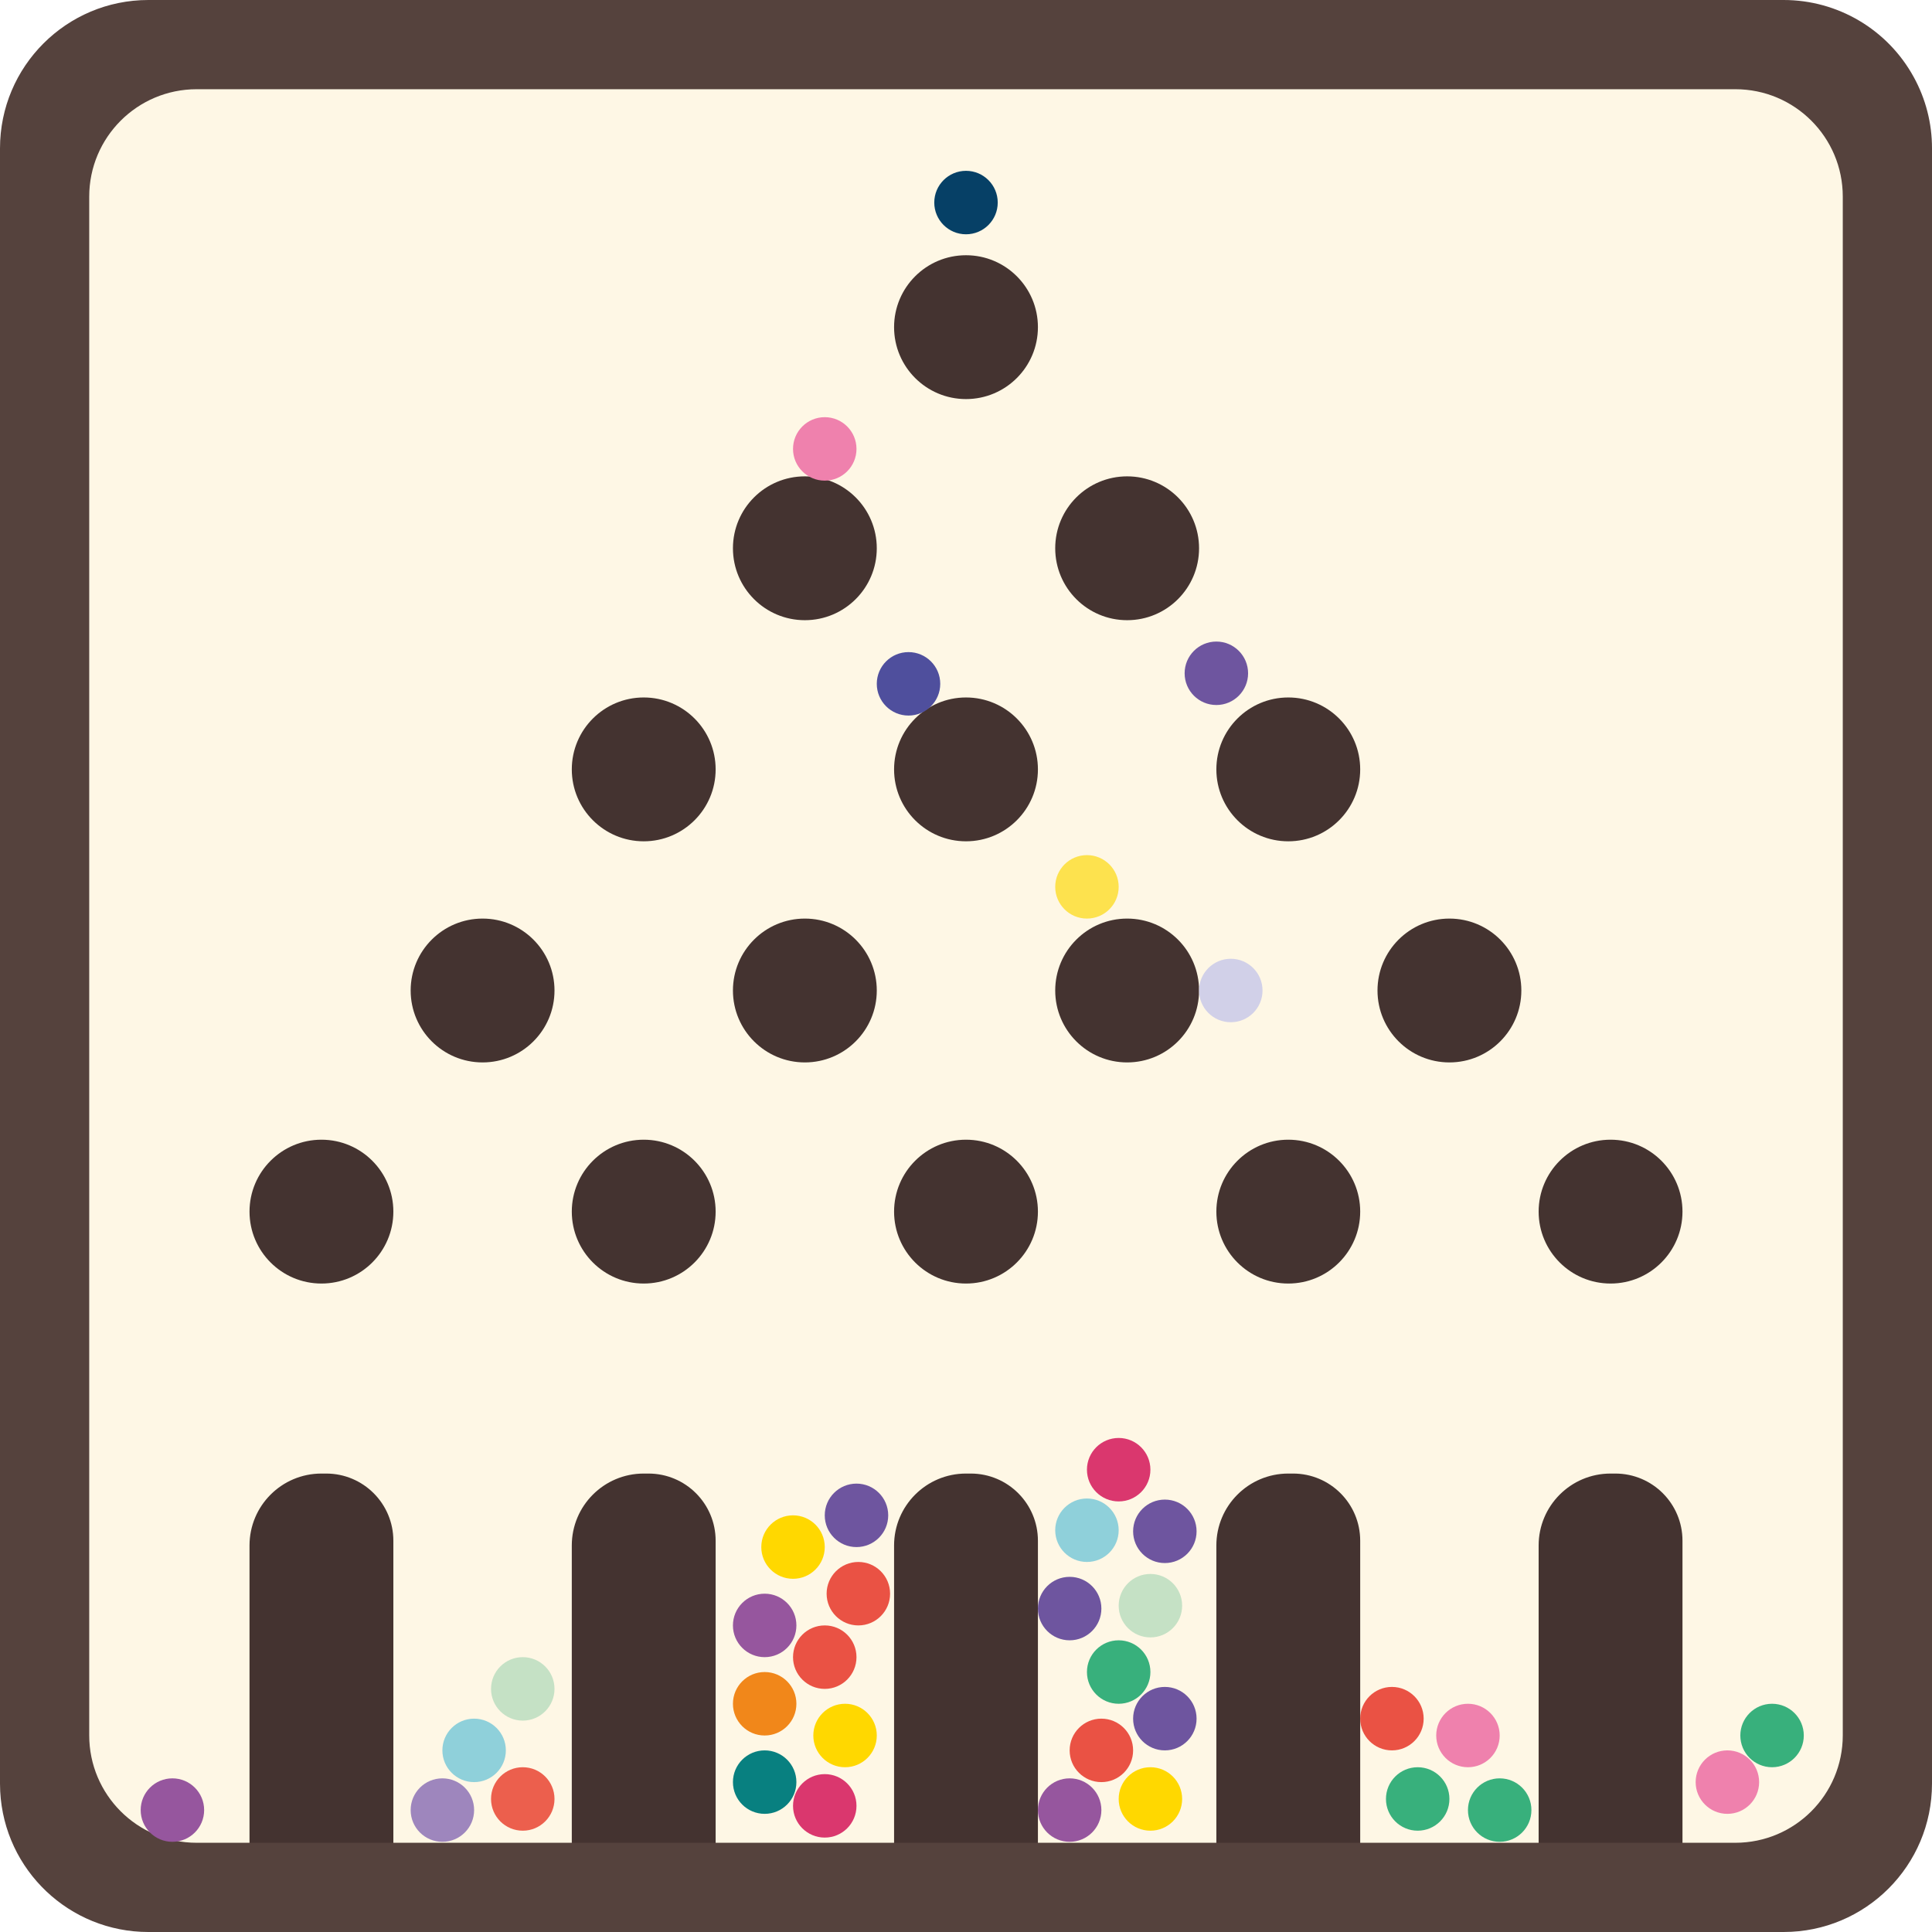
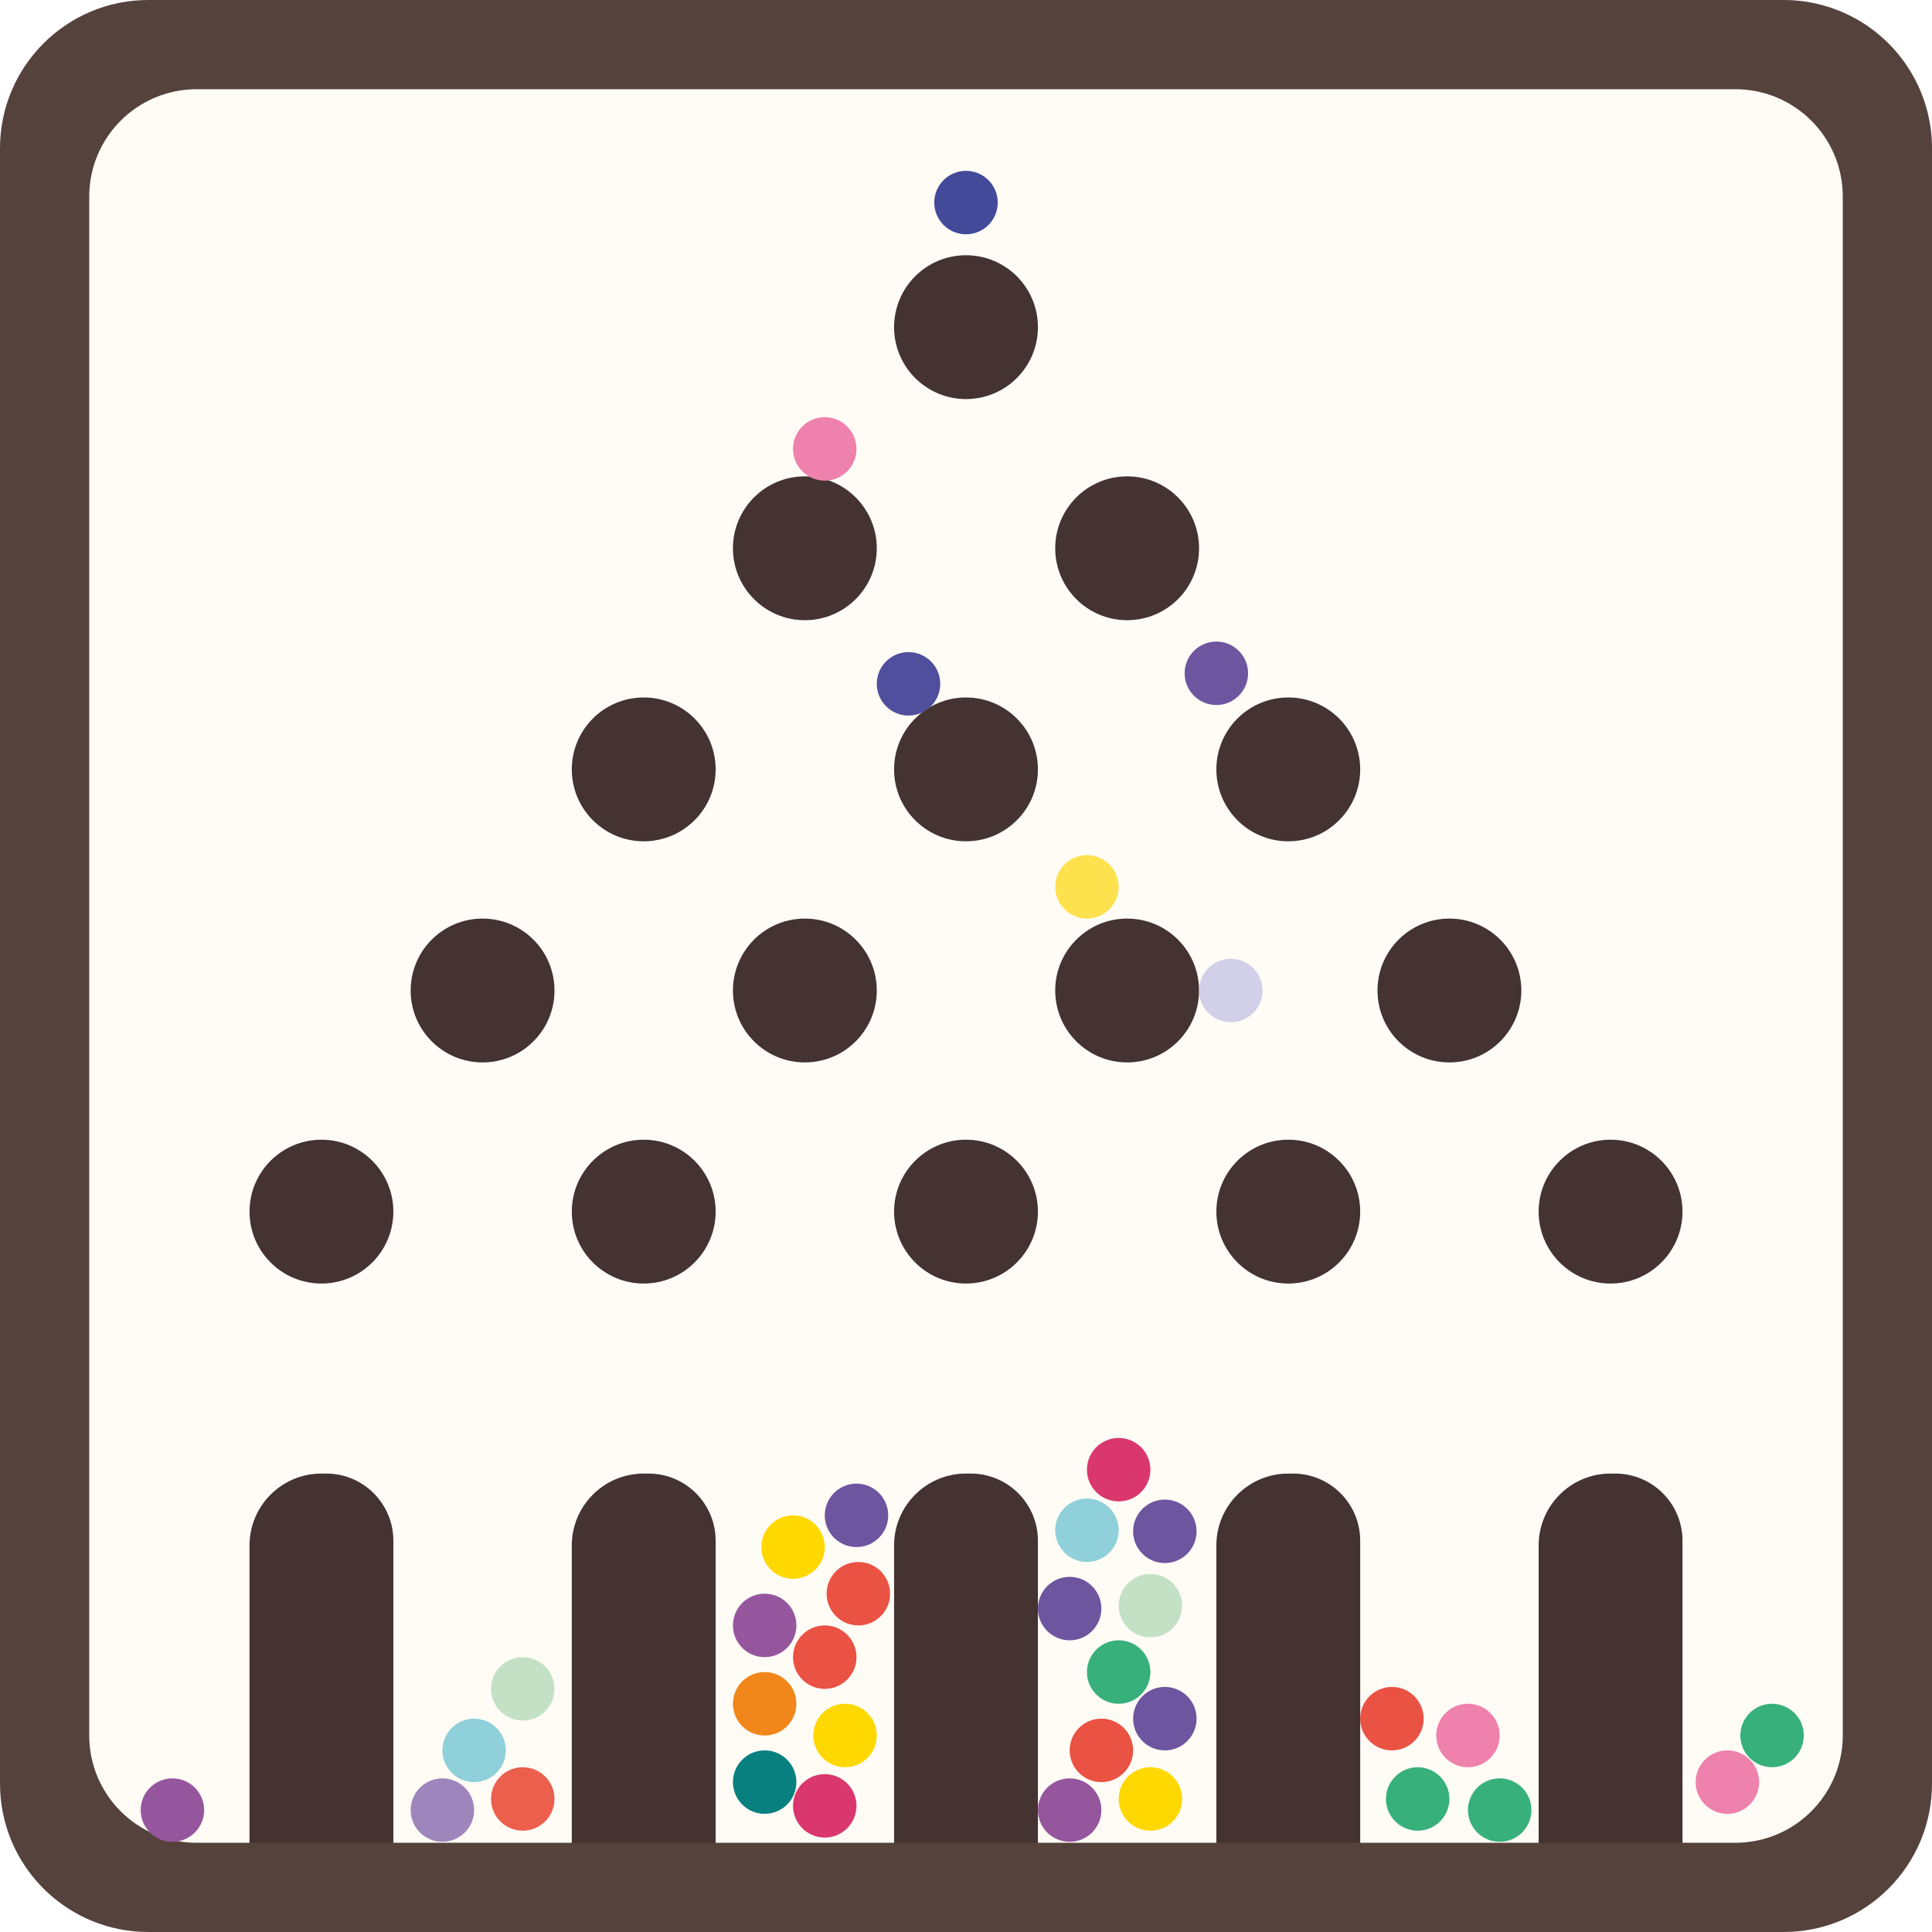
<svg xmlns="http://www.w3.org/2000/svg" viewBox="0 0 500 500">
  <defs>
-     <style>.cls-1{fill:#fef7e5;}.cls-2{fill:#443330;}.cls-3{fill:#55423d;}.cls-4{fill:#ef81ad;}.cls-5{fill:#088080;}.cls-6{fill:#ec5f4d;}.cls-7{fill:#ea5244;}.cls-8{fill:#da376e;}.cls-9{fill:#4f4f9d;}.cls-10{fill:#38b07c;}.cls-11{fill:#6e559f;}.cls-12{fill:#064066;}.cls-13{fill:#fde24e;}.cls-14{fill:#d1d0e8;}.cls-15{fill:#f1871a;}.cls-16{fill:#96569e;}.cls-17{fill:#c5e1c5;}.cls-18{fill:#8fd0da;}.cls-19{fill:#ffd800;}.cls-20{fill:#9e86bd;}</style>
+     <style>.cls-1{fill:#fffcf6;}.cls-2{fill:#443330;}.cls-3{fill:#55423d;}.cls-4{fill:#ef81ad;}.cls-5{fill:#088080;}.cls-6{fill:#ec5f4d;}.cls-7{fill:#ea5244;}.cls-8{fill:#da376e;}.cls-9{fill:#4f4f9d;}.cls-10{fill:#38b07c;}.cls-11{fill:#6e559f;}.cls-12{fill:#434a9a;}.cls-13{fill:#fde24e;}.cls-14{fill:#d1d0e8;}.cls-15{fill:#f1871a;}.cls-16{fill:#96569e;}.cls-17{fill:#c5e1c5;}.cls-18{fill:#8fd0da;}.cls-19{fill:#ffd800;}.cls-20{fill:#9e86bd;}</style>
  </defs>
  <g id="Capa_5" data-name="Capa 5">
    <rect class="cls-1" x="15.321" y="11.299" width="470.508" height="475.104" />
  </g>
  <g id="Capa_3" data-name="Capa 3">
    <path class="cls-2" d="M250.004,381.355h1.227a17.382,17.382,0,0,1,17.382,17.382V477.909a0,0,0,0,1,0,0h-37.227a0,0,0,0,1,0,0V399.973A18.618,18.618,0,0,1,250.004,381.355Z" />
    <path class="cls-2" d="M333.41,381.355h1.227a17.382,17.382,0,0,1,17.382,17.382V477.909a0,0,0,0,1,0,0h-37.227a0,0,0,0,1,0,0V399.973A18.618,18.618,0,0,1,333.41,381.355Z" />
    <path class="cls-2" d="M166.598,381.355h1.227a17.382,17.382,0,0,1,17.382,17.382V477.909a0,0,0,0,1,0,0h-37.227a0,0,0,0,1,0,0V399.973A18.618,18.618,0,0,1,166.598,381.355Z" />
    <path class="cls-2" d="M416.816,381.355h1.227a17.382,17.382,0,0,1,17.382,17.382V477.909a0,0,0,0,1,0,0h-37.227a0,0,0,0,1,0,0V399.973A18.618,18.618,0,0,1,416.816,381.355Z" />
    <path class="cls-2" d="M83.192,381.355h1.227a17.382,17.382,0,0,1,17.382,17.382V477.909a0,0,0,0,1,0,0h-37.227a0,0,0,0,1,0,0V399.973A18.618,18.618,0,0,1,83.192,381.355Z" />
    <circle class="cls-2" cx="83.188" cy="313.566" r="18.613" />
    <circle class="cls-2" cx="166.594" cy="313.566" r="18.613" />
    <circle class="cls-2" cx="250" cy="313.566" r="18.613" />
    <circle class="cls-2" cx="333.406" cy="313.566" r="18.613" />
    <circle class="cls-2" cx="416.812" cy="313.566" r="18.613" />
    <circle class="cls-2" cx="124.891" cy="256.341" r="18.613" />
    <circle class="cls-2" cx="208.297" cy="256.341" r="18.613" />
    <circle class="cls-2" cx="291.703" cy="256.341" r="18.613" />
    <circle class="cls-2" cx="375.109" cy="256.341" r="18.613" />
    <circle class="cls-2" cx="166.594" cy="199.117" r="18.613" />
    <circle class="cls-2" cx="250" cy="199.117" r="18.613" />
    <circle class="cls-2" cx="333.406" cy="199.117" r="18.613" />
    <circle class="cls-2" cx="208.297" cy="141.893" r="18.613" />
    <circle class="cls-2" cx="291.703" cy="141.893" r="18.613" />
    <circle class="cls-2" cx="250" cy="84.668" r="18.613" />
  </g>
  <g id="Capa_2" data-name="Capa 2">
    <path class="cls-3" d="M495.254,19.906A38.387,38.387,0,0,0,461.594,0H38.406A38.395,38.395,0,0,0,0,38.406V461.594c0,.672.021,1.355.052,2.016A38.393,38.393,0,0,0,38.406,500H461.594A38.395,38.395,0,0,0,500,461.594V38.406A38.117,38.117,0,0,0,495.254,19.906ZM476.909,449.113a27.803,27.803,0,0,1-27.796,27.796H50.887A27.803,27.803,0,0,1,23.091,449.113V50.887A27.803,27.803,0,0,1,50.887,23.091H449.113A27.786,27.786,0,0,1,476.909,50.887Z" />
  </g>
  <g id="Capa_4" data-name="Capa 4">
    <circle class="cls-4" cx="213.446" cy="116.177" r="8.212" />
    <circle class="cls-4" cx="379.905" cy="449.146" r="8.212" />
    <circle class="cls-4" cx="447.047" cy="461.21" r="8.212" />
    <circle class="cls-5" cx="197.895" cy="461.21" r="8.212" />
    <circle class="cls-6" cx="135.292" cy="465.569" r="8.212" />
    <circle class="cls-7" cx="213.446" cy="428.869" r="8.212" />
    <circle class="cls-7" cx="285.037" cy="452.998" r="8.212" />
    <circle class="cls-7" cx="222.141" cy="412.446" r="8.212" />
    <circle class="cls-7" cx="360.231" cy="444.786" r="8.212" />
    <circle class="cls-8" cx="213.446" cy="467.354" r="8.212" />
    <circle class="cls-9" cx="235.122" cy="176.975" r="8.212" />
    <circle class="cls-10" cx="458.608" cy="449.146" r="8.212" />
    <circle class="cls-10" cx="388.117" cy="468.448" r="8.212" />
    <circle class="cls-10" cx="366.897" cy="465.569" r="8.212" />
    <circle class="cls-10" cx="289.513" cy="432.722" r="8.212" />
    <circle class="cls-11" cx="314.793" cy="174.246" r="8.212" />
    <circle class="cls-11" cx="276.825" cy="416.298" r="8.212" />
    <circle class="cls-11" cx="221.658" cy="392.17" r="8.212" />
    <circle class="cls-11" cx="301.461" cy="444.786" r="8.212" />
    <circle class="cls-11" cx="301.461" cy="396.306" r="8.212" />
    <circle class="cls-12" cx="250" cy="52.422" r="8.212" />
    <circle class="cls-13" cx="281.301" cy="229.516" r="8.212" />
    <circle class="cls-14" cx="318.528" cy="256.341" r="8.212" />
    <circle class="cls-8" cx="289.513" cy="380.355" r="8.212" />
    <circle class="cls-15" cx="197.895" cy="440.934" r="8.212" />
    <circle class="cls-16" cx="276.825" cy="468.448" r="8.212" />
    <circle class="cls-16" cx="197.895" cy="420.658" r="8.212" />
    <circle class="cls-16" cx="44.62" cy="468.448" r="8.212" />
    <circle class="cls-17" cx="135.292" cy="437.081" r="8.212" />
    <circle class="cls-17" cx="297.725" cy="415.548" r="8.212" />
    <circle class="cls-18" cx="122.701" cy="452.998" r="8.212" />
    <circle class="cls-18" cx="281.301" cy="396.022" r="8.212" />
    <circle class="cls-19" cx="218.699" cy="449.146" r="8.212" />
    <circle class="cls-19" cx="297.725" cy="465.569" r="8.212" />
    <circle class="cls-19" cx="205.234" cy="400.381" r="8.212" />
    <circle class="cls-20" cx="114.489" cy="468.448" r="8.212" />
  </g>
</svg>
